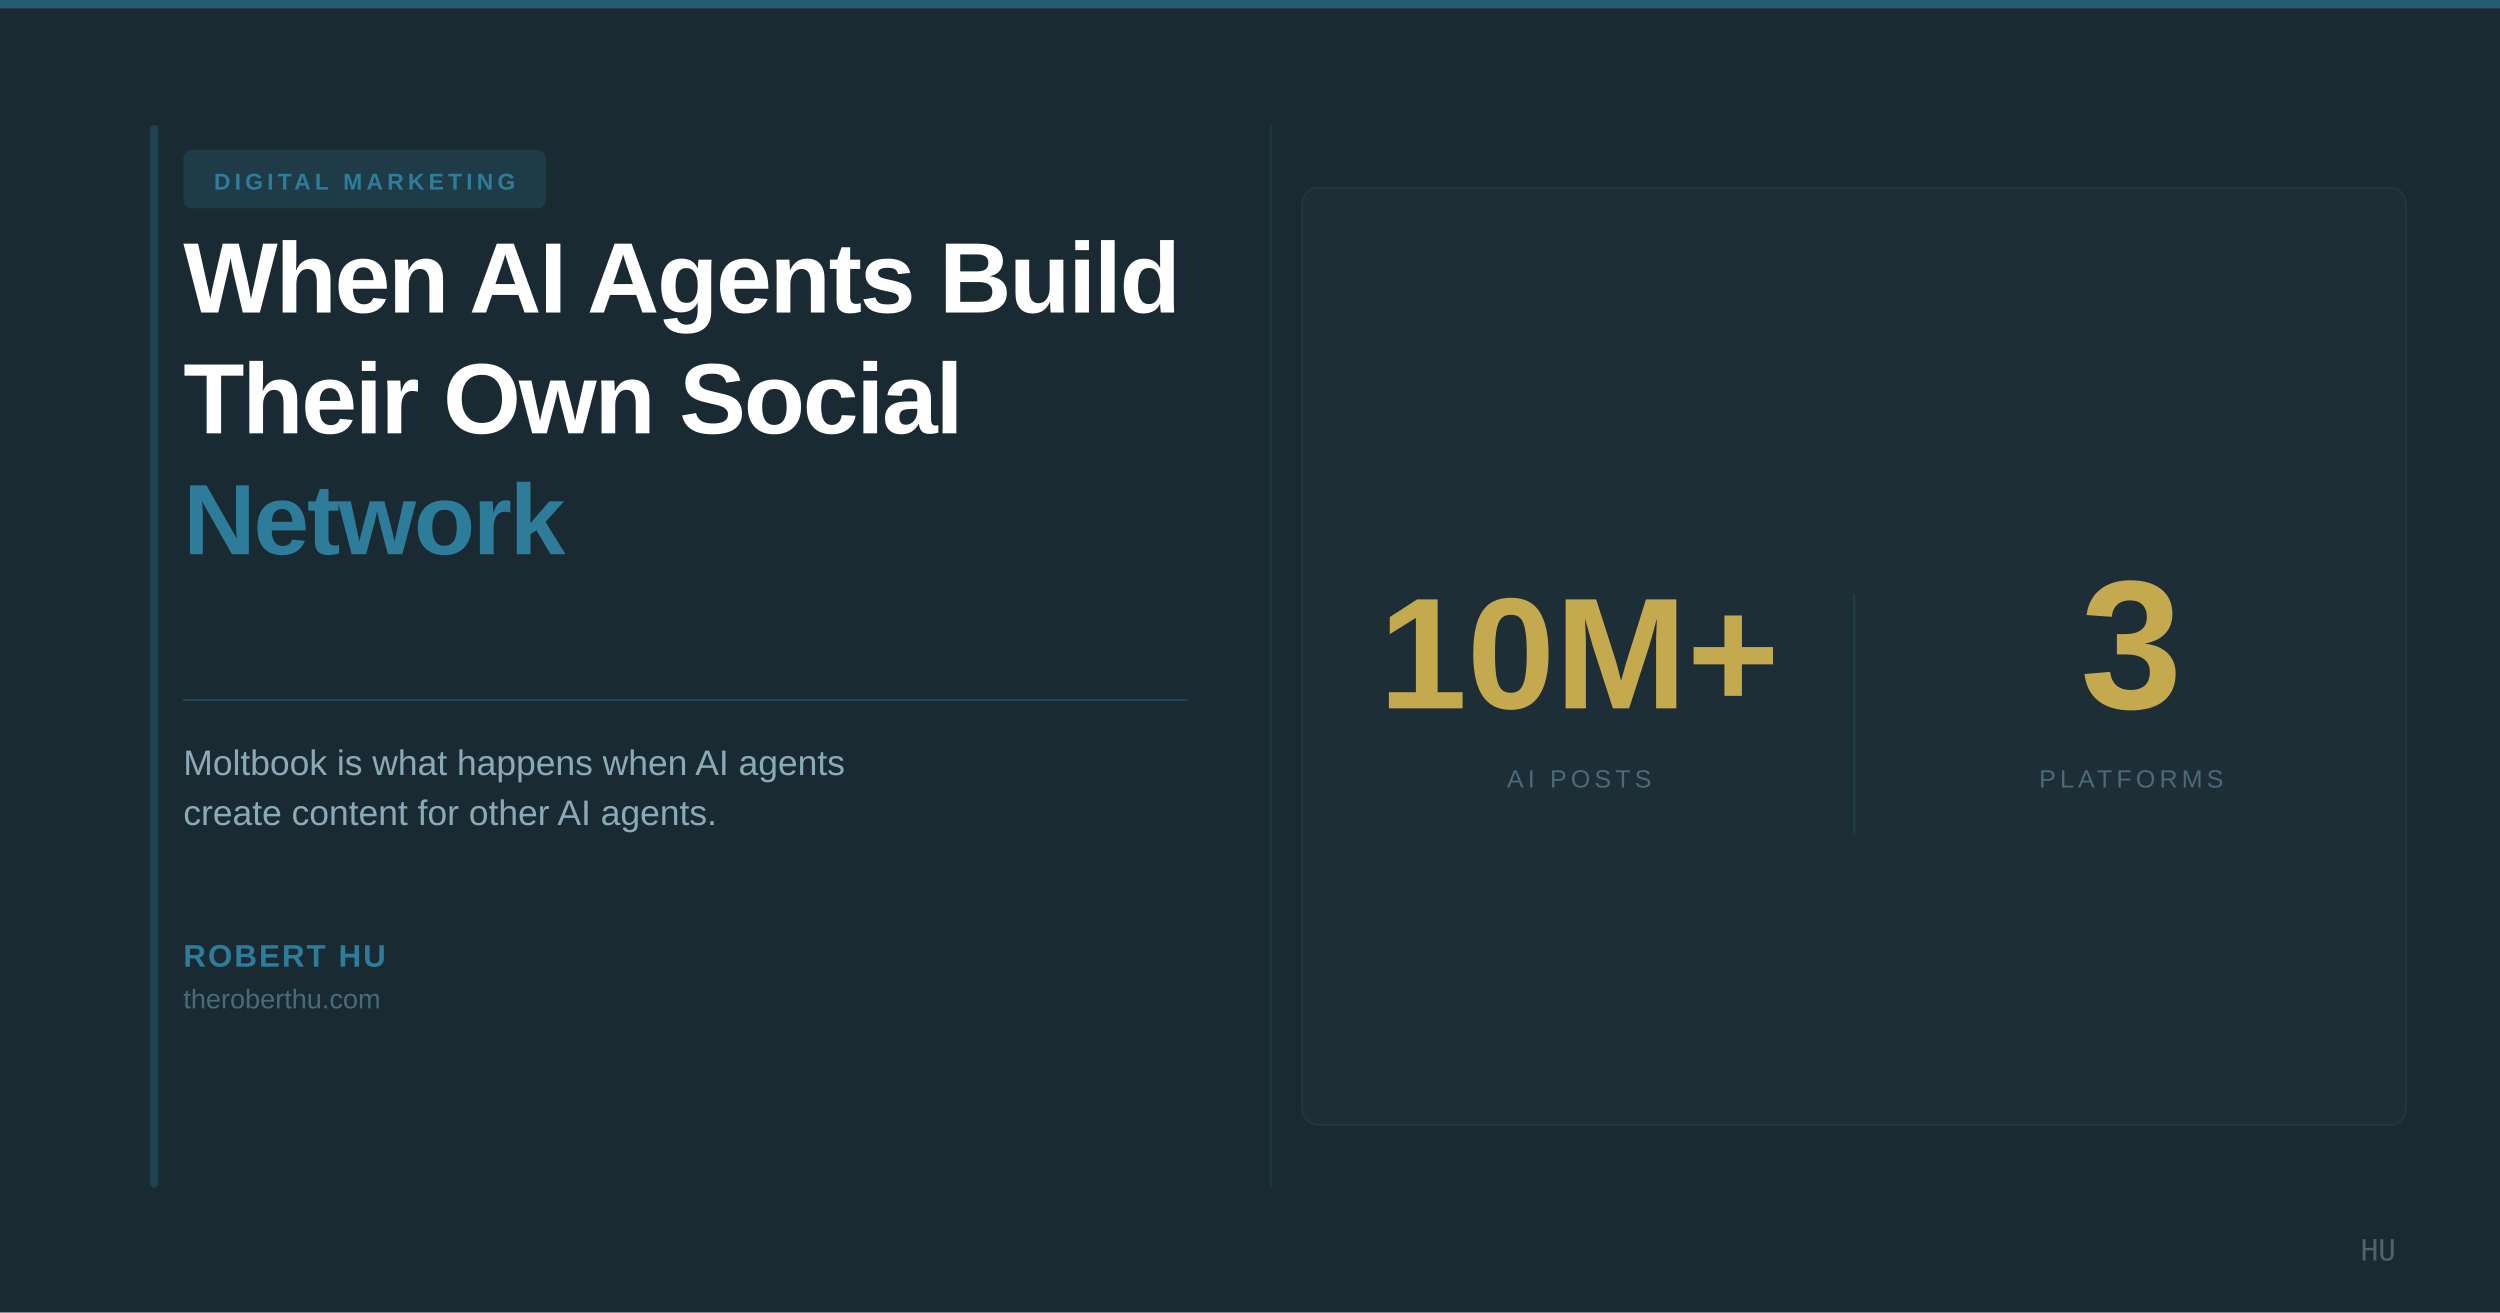
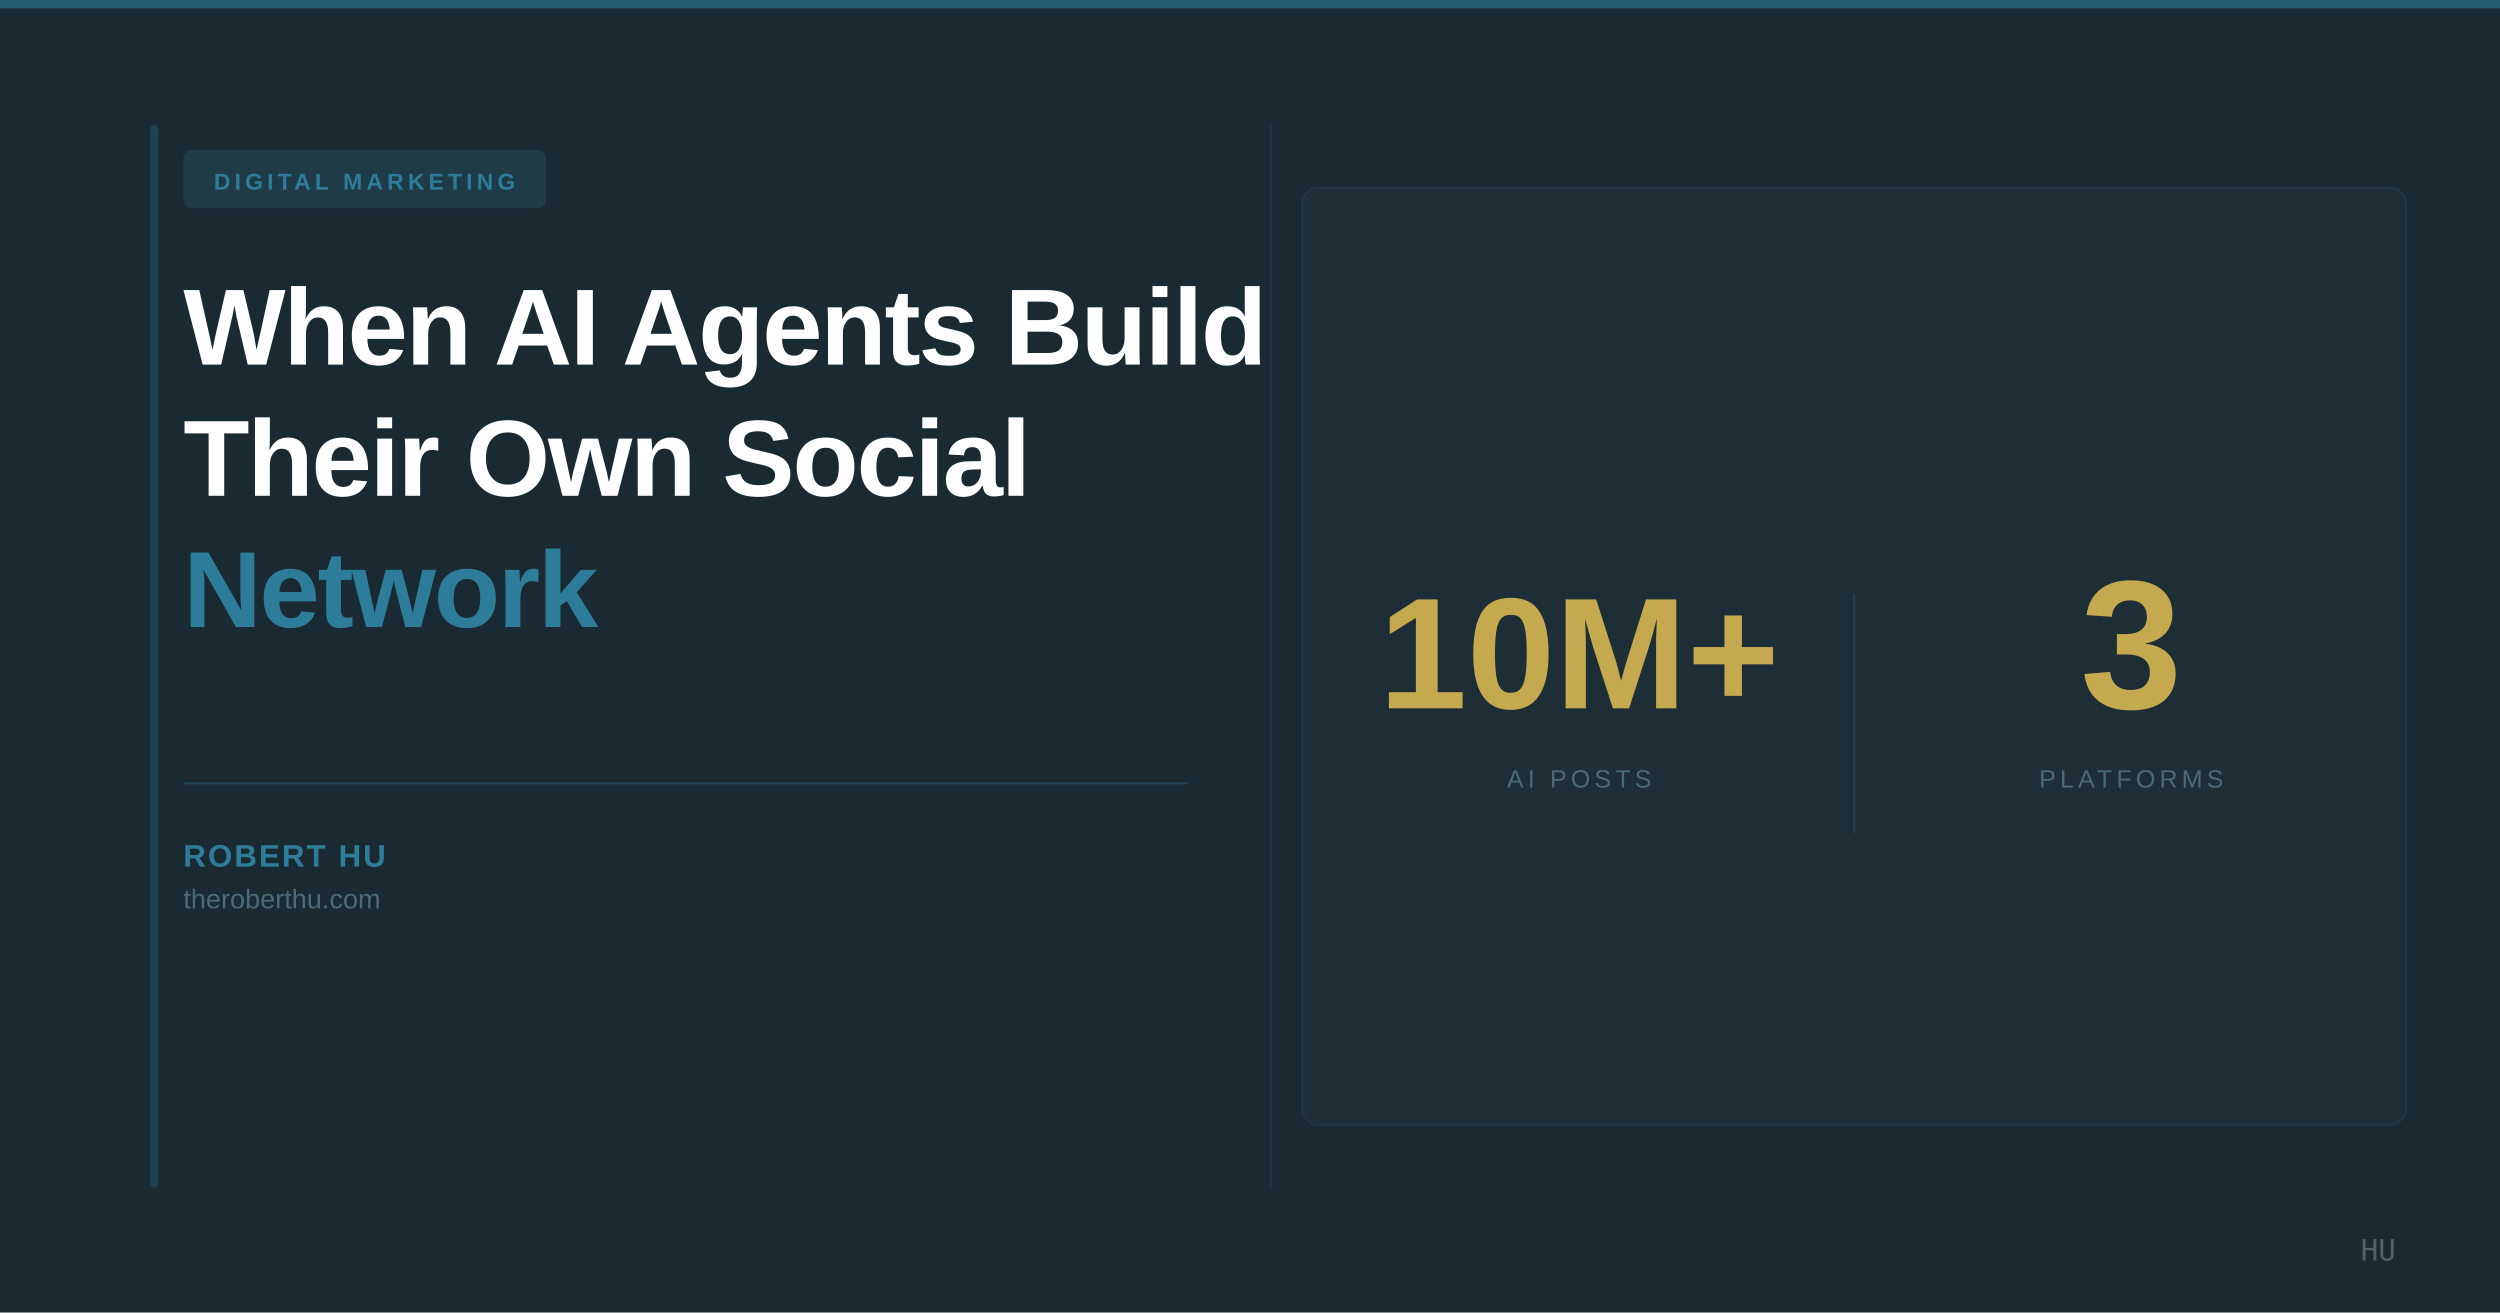
<svg xmlns="http://www.w3.org/2000/svg" width="1200" height="630" viewBox="0 0 1200 630">
  <rect width="1200" height="630" fill="#1a2a32" />
  <rect x="0" y="0" width="1200" height="4" fill="#2d7d9a" opacity="0.6" />
  <line x1="610" y1="60" x2="610" y2="570" stroke="#2d7d9a" stroke-opacity="0.15" stroke-width="1" />
  <rect x="72" y="60" width="4" height="510" rx="2" fill="#2d7d9a" opacity="0.3" />
  <rect x="88" y="72" width="174" height="28" rx="4" fill="#2d7d9a" opacity="0.2" />
  <text x="175" y="91" font-family="'Helvetica Neue', Arial, sans-serif" font-size="11" font-weight="600" fill="#2d7d9a" text-anchor="middle" letter-spacing="2">DIGITAL MARKETING</text>
-   <text x="88" y="150" font-family="'Helvetica Neue', Arial, sans-serif" font-size="48" font-weight="700" fill="#ffffff" letter-spacing="-1">When AI Agents Build</text>
-   <text x="88" y="208" font-family="'Helvetica Neue', Arial, sans-serif" font-size="48" font-weight="700" fill="#ffffff" letter-spacing="-1">Their Own Social</text>
-   <text x="88" y="266" font-family="'Helvetica Neue', Arial, sans-serif" font-size="48" font-weight="700" fill="#2d7d9a" letter-spacing="-1">Network</text>
-   <line x1="88" y1="336" x2="570" y2="336" stroke="#2d7d9a" stroke-opacity="0.35" stroke-width="1" />
-   <text x="88" y="372" font-family="'Helvetica Neue', Arial, sans-serif" font-size="17" fill="#8baab8">Moltbook is what happens when AI agents</text>
-   <text x="88" y="396" font-family="'Helvetica Neue', Arial, sans-serif" font-size="17" fill="#8baab8">create content for other AI agents.</text>
-   <text x="88" y="464" font-family="'Helvetica Neue', Arial, sans-serif" font-size="15" fill="#2d7d9a" font-weight="600" letter-spacing="1">ROBERT HU</text>
-   <text x="88" y="484" font-family="'Helvetica Neue', Arial, sans-serif" font-size="13" fill="#4a6a7a">theroberthu.com</text>
+   <text x="88" y="175" font-family="'Helvetica Neue', Arial, sans-serif" font-size="52" font-weight="700" fill="#ffffff" letter-spacing="-1">When AI Agents Build</text>
+   <text x="88" y="238" font-family="'Helvetica Neue', Arial, sans-serif" font-size="52" font-weight="700" fill="#ffffff" letter-spacing="-1">Their Own Social</text>
+   <text x="88" y="301" font-family="'Helvetica Neue', Arial, sans-serif" font-size="52" font-weight="700" fill="#2d7d9a" letter-spacing="-1">Network</text>
+   <line x1="88" y1="376" x2="570" y2="376" stroke="#2d7d9a" stroke-opacity="0.35" stroke-width="1" />
+   <text x="88" y="416" font-family="'Helvetica Neue', Arial, sans-serif" font-size="15" fill="#2d7d9a" font-weight="600" letter-spacing="1">ROBERT HU</text>
+   <text x="88" y="436" font-family="'Helvetica Neue', Arial, sans-serif" font-size="13" fill="#4a6a7a">theroberthu.com</text>
  <rect x="625" y="90" width="530" height="450" rx="8" fill="#ffffff" fill-opacity="0.02" stroke="#2d7d9a" stroke-opacity="0.12" stroke-width="1" />
  <text x="758" y="340" font-family="'Helvetica Neue', Arial, sans-serif" font-size="76" font-weight="700" fill="#c5a94e" text-anchor="middle">10M+</text>
  <text x="758" y="378" font-family="'Helvetica Neue', Arial, sans-serif" font-size="12" fill="#4a6a7a" text-anchor="middle" letter-spacing="2">AI POSTS</text>
  <line x1="890" y1="285" x2="890" y2="400" stroke="#2d7d9a" stroke-opacity="0.2" stroke-width="1" />
  <text x="1023" y="340" font-family="'Helvetica Neue', Arial, sans-serif" font-size="88" font-weight="700" fill="#c5a94e" text-anchor="middle">3</text>
  <text x="1023" y="378" font-family="'Helvetica Neue', Arial, sans-serif" font-size="12" fill="#4a6a7a" text-anchor="middle" letter-spacing="2">PLATFORMS</text>
  <text x="1150" y="605" text-anchor="end" font-family="'JetBrains Mono', monospace" font-size="14" font-weight="500" fill="#8a9aa2" opacity="0.5">HU</text>
</svg>
